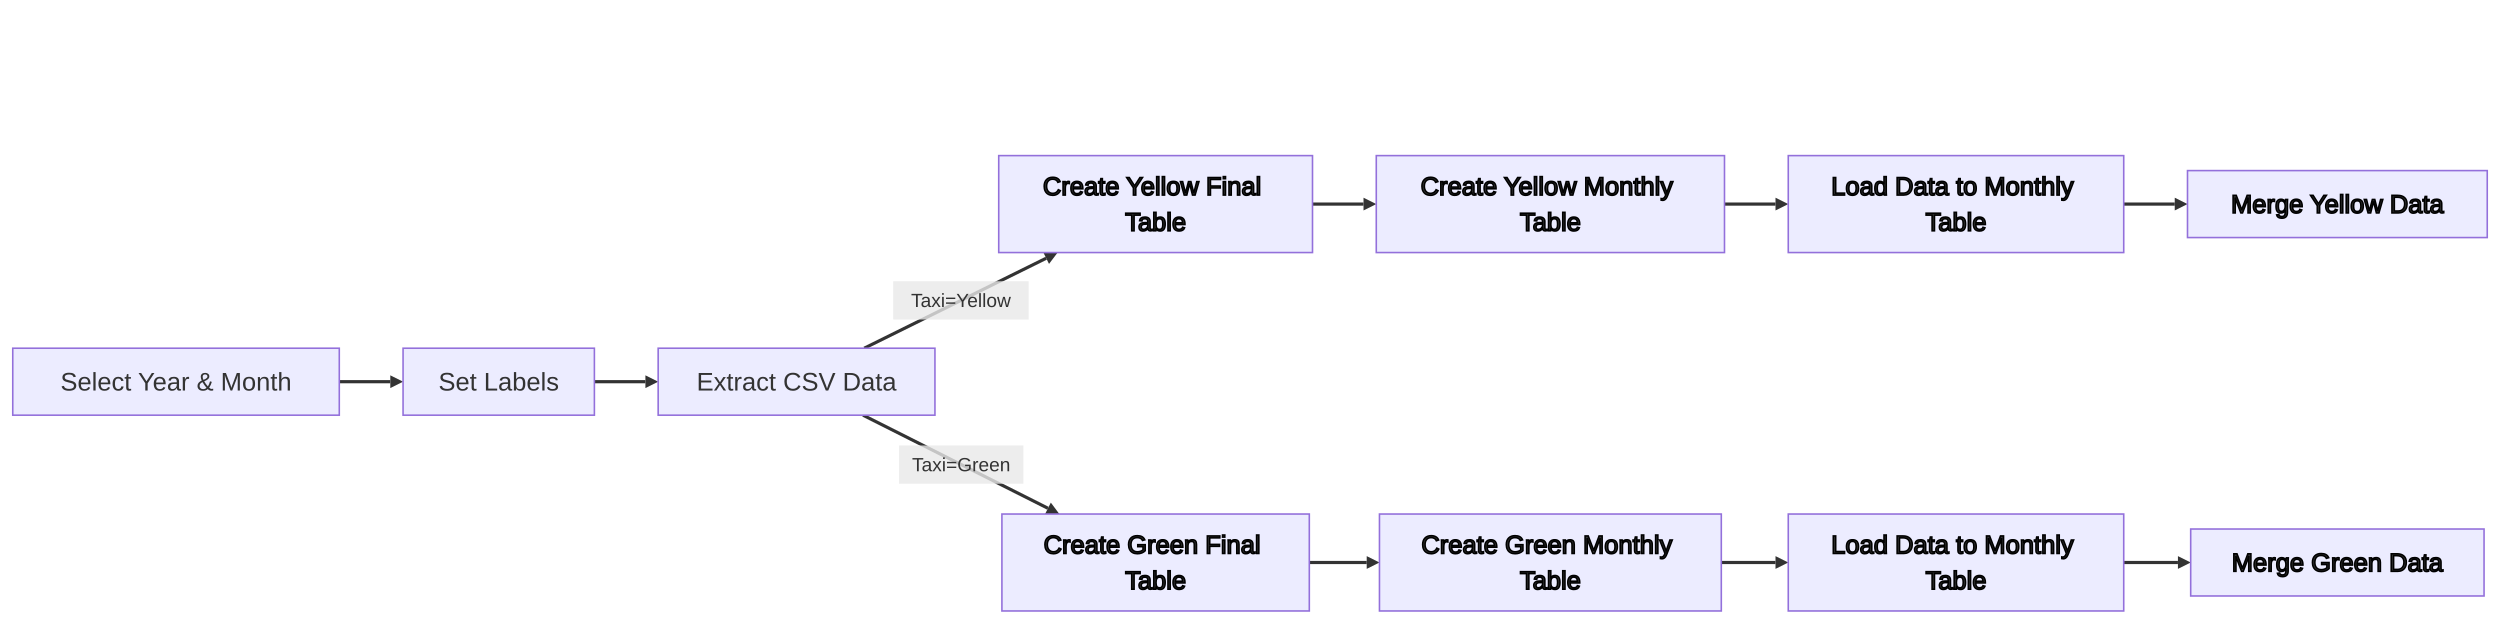
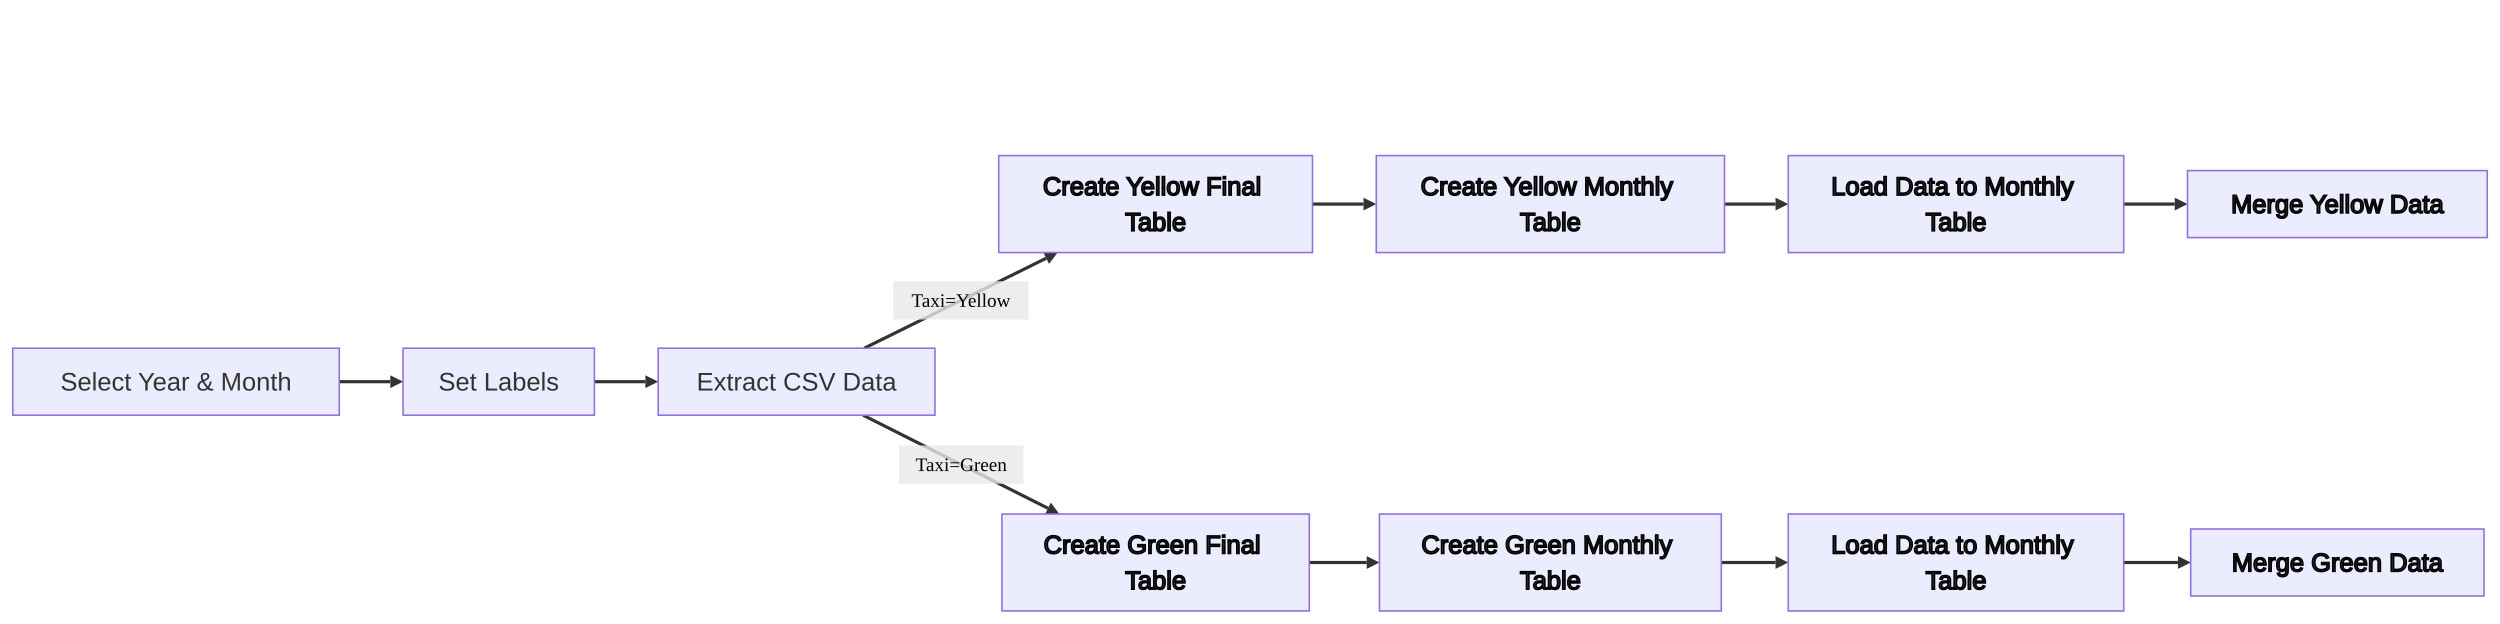
- <svg xmlns="http://www.w3.org/2000/svg" viewBox="-8 -8 1568 391.2" width="1568" height="391.2" style="background-color: white">
+ <svg xmlns="http://www.w3.org/2000/svg" viewBox="-8.0 -8.0 1568 391.2" width="1568" height="391.2" style="background-color: white">
  <defs>
    <marker id="arrow" viewBox="0 0 10 10" markerWidth="8" markerHeight="8" refX="0" refY="5" orient="auto" markerUnits="userSpaceOnUse">
      <path d="M 0 0 L 10 5 L 0 10 z" fill="#333333" />
    </marker>
    <marker id="circle-end" viewBox="0 0 10 10" markerWidth="8" markerHeight="8" refX="10" refY="5" orient="auto" markerUnits="userSpaceOnUse">
      <circle cx="5" cy="5" r="5" fill="#333333" />
    </marker>
    <marker id="cross-end" viewBox="0 0 11 11" markerWidth="8" markerHeight="8" refX="10" refY="5.5" orient="auto" markerUnits="userSpaceOnUse">
      <path d="M 1,1 l 9,9 M 10,1 l -9,9" stroke="#333333" stroke-width="2" />
    </marker>
    <marker id="arrow-reverse" viewBox="0 0 10 10" markerWidth="8" markerHeight="8" refX="0" refY="5" orient="auto-start-reverse" markerUnits="userSpaceOnUse">
      <path d="M 0 0 L 10 5 L 0 10 z" fill="#333333" />
    </marker>
  </defs>
  <style>.node rect, .node polygon, .node circle, .node &gt; path, .node line { fill: #ECECFF; stroke: #9370DB; stroke-width: 1; }
.node text { fill: #333333; font-family: "trebuchet ms", verdana, arial, sans-serif, "Apple Color Emoji", "Segoe UI Emoji", "Noto Color Emoji", "Twemoji Mozilla"; font-size: 16px; }
.edge path { fill: none; stroke: #333333; }
.edge text { fill: #333333; font-family: "trebuchet ms", verdana, arial, sans-serif, "Apple Color Emoji", "Segoe UI Emoji", "Noto Color Emoji", "Twemoji Mozilla"; font-size: 12px; }
.subgraph rect { fill: #ffffde; stroke: #aaaa33; stroke-width: 1; opacity: 0.5; }
.subgraph text { fill: #333333; font-family: "trebuchet ms", verdana, arial, sans-serif, "Apple Color Emoji", "Segoe UI Emoji", "Noto Color Emoji", "Twemoji Mozilla"; font-size: 12px; font-weight: bold; }
.yellow { fill:#FFD700;stroke:#000;stroke-width:1px;color:#000; }
.green { fill:#32CD32;stroke:#000;stroke-width:1px;color:#000; }
</style>
  <g class="edge" data-edge-source="Start" data-edge-target="SetLabel">
    <path d="M204.8,231.4 L236.8,231.4" stroke-width="2" marker-end="url(#arrow)" />
  </g>
  <g class="edge" data-edge-source="SetLabel" data-edge-target="Extract">
    <path d="M364.8,231.4 L396.8,231.4" stroke-width="2" marker-end="url(#arrow)" />
  </g>
  <g class="edge" data-edge-source="Extract" data-edge-target="YellowFinalTable">
    <path d="M534.05,210.4 L648.17,153.95" stroke-width="2" marker-end="url(#arrow)" />
-     <rect x="552.2" y="168.4" width="85.0" height="24.0" fill="rgba(232,232,232,0.8)" stroke="none" />
-     <text text-anchor="middle" dominant-baseline="central" x="594.7" y="180.4">Taxi=Yellow</text>
  </g>
  <g class="edge" data-edge-source="Extract" data-edge-target="GreenFinalTable">
    <path d="M533.3,252.4 L649.28,310.8" stroke-width="2" marker-end="url(#arrow)" />
-     <rect x="555.87" y="271.4" width="78.0" height="24.0" fill="rgba(232,232,232,0.8)" stroke="none" />
-     <text text-anchor="middle" dominant-baseline="central" x="594.87" y="283.4">Taxi=Green</text>
  </g>
  <g class="edge" data-edge-source="YellowFinalTable" data-edge-target="YellowMonthlyTable">
    <path d="M815.2,120 L847.2,120" stroke-width="2" marker-end="url(#arrow)" />
  </g>
  <g class="edge" data-edge-source="GreenFinalTable" data-edge-target="GreenMonthlyTable">
    <path d="M813.2,344.8 L849.2,344.8" stroke-width="2" marker-end="url(#arrow)" />
  </g>
  <g class="edge" data-edge-source="YellowMonthlyTable" data-edge-target="YellowCopyIn">
    <path d="M1073.6,120 L1105.6,120" stroke-width="2" marker-end="url(#arrow)" />
  </g>
  <g class="edge" data-edge-source="GreenMonthlyTable" data-edge-target="GreenCopyIn">
    <path d="M1071.6,344.8 L1105.6,344.8" stroke-width="2" marker-end="url(#arrow)" />
  </g>
  <g class="edge" data-edge-source="YellowCopyIn" data-edge-target="YellowMerge">
    <path d="M1324.0,120 L1356.0,120" stroke-width="2" marker-end="url(#arrow)" />
  </g>
  <g class="edge" data-edge-source="GreenCopyIn" data-edge-target="GreenMerge">
    <path d="M1324.0,344.8 L1358.0,344.8" stroke-width="2" marker-end="url(#arrow)" />
  </g>
  <g class="node" data-node-id="Start">
    <rect x="0.0" y="210.4" width="204.8" height="42.0" />
    <text text-anchor="middle" dominant-baseline="central" font-family="&quot;trebuchet ms&quot;, verdana, arial, sans-serif, &quot;Apple Color Emoji&quot;, &quot;Segoe UI Emoji&quot;, &quot;Noto Color Emoji&quot;, &quot;Twemoji Mozilla&quot;" x="102.4" y="231.4">Select Year &amp; Month</text>
  </g>
  <g class="node" data-node-id="SetLabel">
    <rect x="244.8" y="210.4" width="120.0" height="42.0" />
    <text text-anchor="middle" dominant-baseline="central" font-family="&quot;trebuchet ms&quot;, verdana, arial, sans-serif, &quot;Apple Color Emoji&quot;, &quot;Segoe UI Emoji&quot;, &quot;Noto Color Emoji&quot;, &quot;Twemoji Mozilla&quot;" x="304.8" y="231.4">Set Labels</text>
  </g>
  <g class="node" data-node-id="Extract">
    <rect x="404.8" y="210.4" width="173.6" height="42.0" />
    <text text-anchor="middle" dominant-baseline="central" font-family="&quot;trebuchet ms&quot;, verdana, arial, sans-serif, &quot;Apple Color Emoji&quot;, &quot;Segoe UI Emoji&quot;, &quot;Noto Color Emoji&quot;, &quot;Twemoji Mozilla&quot;" x="491.6" y="231.4">Extract CSV Data</text>
  </g>
  <g class="node yellow" data-node-id="YellowFinalTable">
    <rect x="618.4" y="89.6" width="196.8" height="60.8" />
    <text text-anchor="middle" dominant-baseline="central" font-family="&quot;trebuchet ms&quot;, verdana, arial, sans-serif, &quot;Apple Color Emoji&quot;, &quot;Segoe UI Emoji&quot;, &quot;Noto Color Emoji&quot;, &quot;Twemoji Mozilla&quot;" x="716.8" y="108.8">
      <tspan x="716.8" y="108.8">Create Yellow Final</tspan>
      <tspan x="716.8" y="131.2">Table</tspan>
    </text>
  </g>
  <g class="node green" data-node-id="GreenFinalTable">
    <rect x="620.4" y="314.4" width="192.8" height="60.8" />
    <text text-anchor="middle" dominant-baseline="central" font-family="&quot;trebuchet ms&quot;, verdana, arial, sans-serif, &quot;Apple Color Emoji&quot;, &quot;Segoe UI Emoji&quot;, &quot;Noto Color Emoji&quot;, &quot;Twemoji Mozilla&quot;" x="716.8" y="333.6">
      <tspan x="716.8" y="333.6">Create Green Final</tspan>
      <tspan x="716.8" y="356">Table</tspan>
    </text>
  </g>
  <g class="node yellow" data-node-id="YellowMonthlyTable">
    <rect x="855.2" y="89.6" width="218.4" height="60.8" />
    <text text-anchor="middle" dominant-baseline="central" font-family="&quot;trebuchet ms&quot;, verdana, arial, sans-serif, &quot;Apple Color Emoji&quot;, &quot;Segoe UI Emoji&quot;, &quot;Noto Color Emoji&quot;, &quot;Twemoji Mozilla&quot;" x="964.4" y="108.8">
      <tspan x="964.4" y="108.8">Create Yellow Monthly</tspan>
      <tspan x="964.4" y="131.2">Table</tspan>
    </text>
  </g>
  <g class="node green" data-node-id="GreenMonthlyTable">
    <rect x="857.2" y="314.4" width="214.4" height="60.8" />
    <text text-anchor="middle" dominant-baseline="central" font-family="&quot;trebuchet ms&quot;, verdana, arial, sans-serif, &quot;Apple Color Emoji&quot;, &quot;Segoe UI Emoji&quot;, &quot;Noto Color Emoji&quot;, &quot;Twemoji Mozilla&quot;" x="964.4" y="333.6">
      <tspan x="964.4" y="333.6">Create Green Monthly</tspan>
      <tspan x="964.4" y="356">Table</tspan>
    </text>
  </g>
  <g class="node yellow" data-node-id="YellowCopyIn">
    <rect x="1113.6" y="89.6" width="210.4" height="60.8" />
    <text text-anchor="middle" dominant-baseline="central" font-family="&quot;trebuchet ms&quot;, verdana, arial, sans-serif, &quot;Apple Color Emoji&quot;, &quot;Segoe UI Emoji&quot;, &quot;Noto Color Emoji&quot;, &quot;Twemoji Mozilla&quot;" x="1218.8" y="108.8">
      <tspan x="1218.8" y="108.8">Load Data to Monthly</tspan>
      <tspan x="1218.8" y="131.2">Table</tspan>
    </text>
  </g>
  <g class="node green" data-node-id="GreenCopyIn">
    <rect x="1113.6" y="314.4" width="210.4" height="60.8" />
    <text text-anchor="middle" dominant-baseline="central" font-family="&quot;trebuchet ms&quot;, verdana, arial, sans-serif, &quot;Apple Color Emoji&quot;, &quot;Segoe UI Emoji&quot;, &quot;Noto Color Emoji&quot;, &quot;Twemoji Mozilla&quot;" x="1218.8" y="333.6">
      <tspan x="1218.8" y="333.6">Load Data to Monthly</tspan>
      <tspan x="1218.8" y="356">Table</tspan>
    </text>
  </g>
  <g class="node yellow" data-node-id="YellowMerge">
    <rect x="1364.0" y="99" width="188.0" height="42.0" />
    <text text-anchor="middle" dominant-baseline="central" font-family="&quot;trebuchet ms&quot;, verdana, arial, sans-serif, &quot;Apple Color Emoji&quot;, &quot;Segoe UI Emoji&quot;, &quot;Noto Color Emoji&quot;, &quot;Twemoji Mozilla&quot;" x="1458" y="120">Merge Yellow Data</text>
  </g>
  <g class="node green" data-node-id="GreenMerge">
    <rect x="1366.0" y="323.8" width="184.0" height="42.0" />
    <text text-anchor="middle" dominant-baseline="central" font-family="&quot;trebuchet ms&quot;, verdana, arial, sans-serif, &quot;Apple Color Emoji&quot;, &quot;Segoe UI Emoji&quot;, &quot;Noto Color Emoji&quot;, &quot;Twemoji Mozilla&quot;" x="1458" y="344.8">Merge Green Data</text>
  </g>
+   <g class="edge-label" data-edge-source="Extract" data-edge-target="YellowFinalTable">
+     <rect x="552.2" y="168.4" width="85.0" height="24.0" fill="rgba(232,232,232,0.8)" stroke="none" />
+     <text text-anchor="middle" dominant-baseline="central" x="594.7" y="180.4">Taxi=Yellow</text>
+   </g>
+   <g class="edge-label" data-edge-source="Extract" data-edge-target="GreenFinalTable">
+     <rect x="555.87" y="271.4" width="78.0" height="24.0" fill="rgba(232,232,232,0.8)" stroke="none" />
+     <text text-anchor="middle" dominant-baseline="central" x="594.87" y="283.4">Taxi=Green</text>
+   </g>
</svg>
